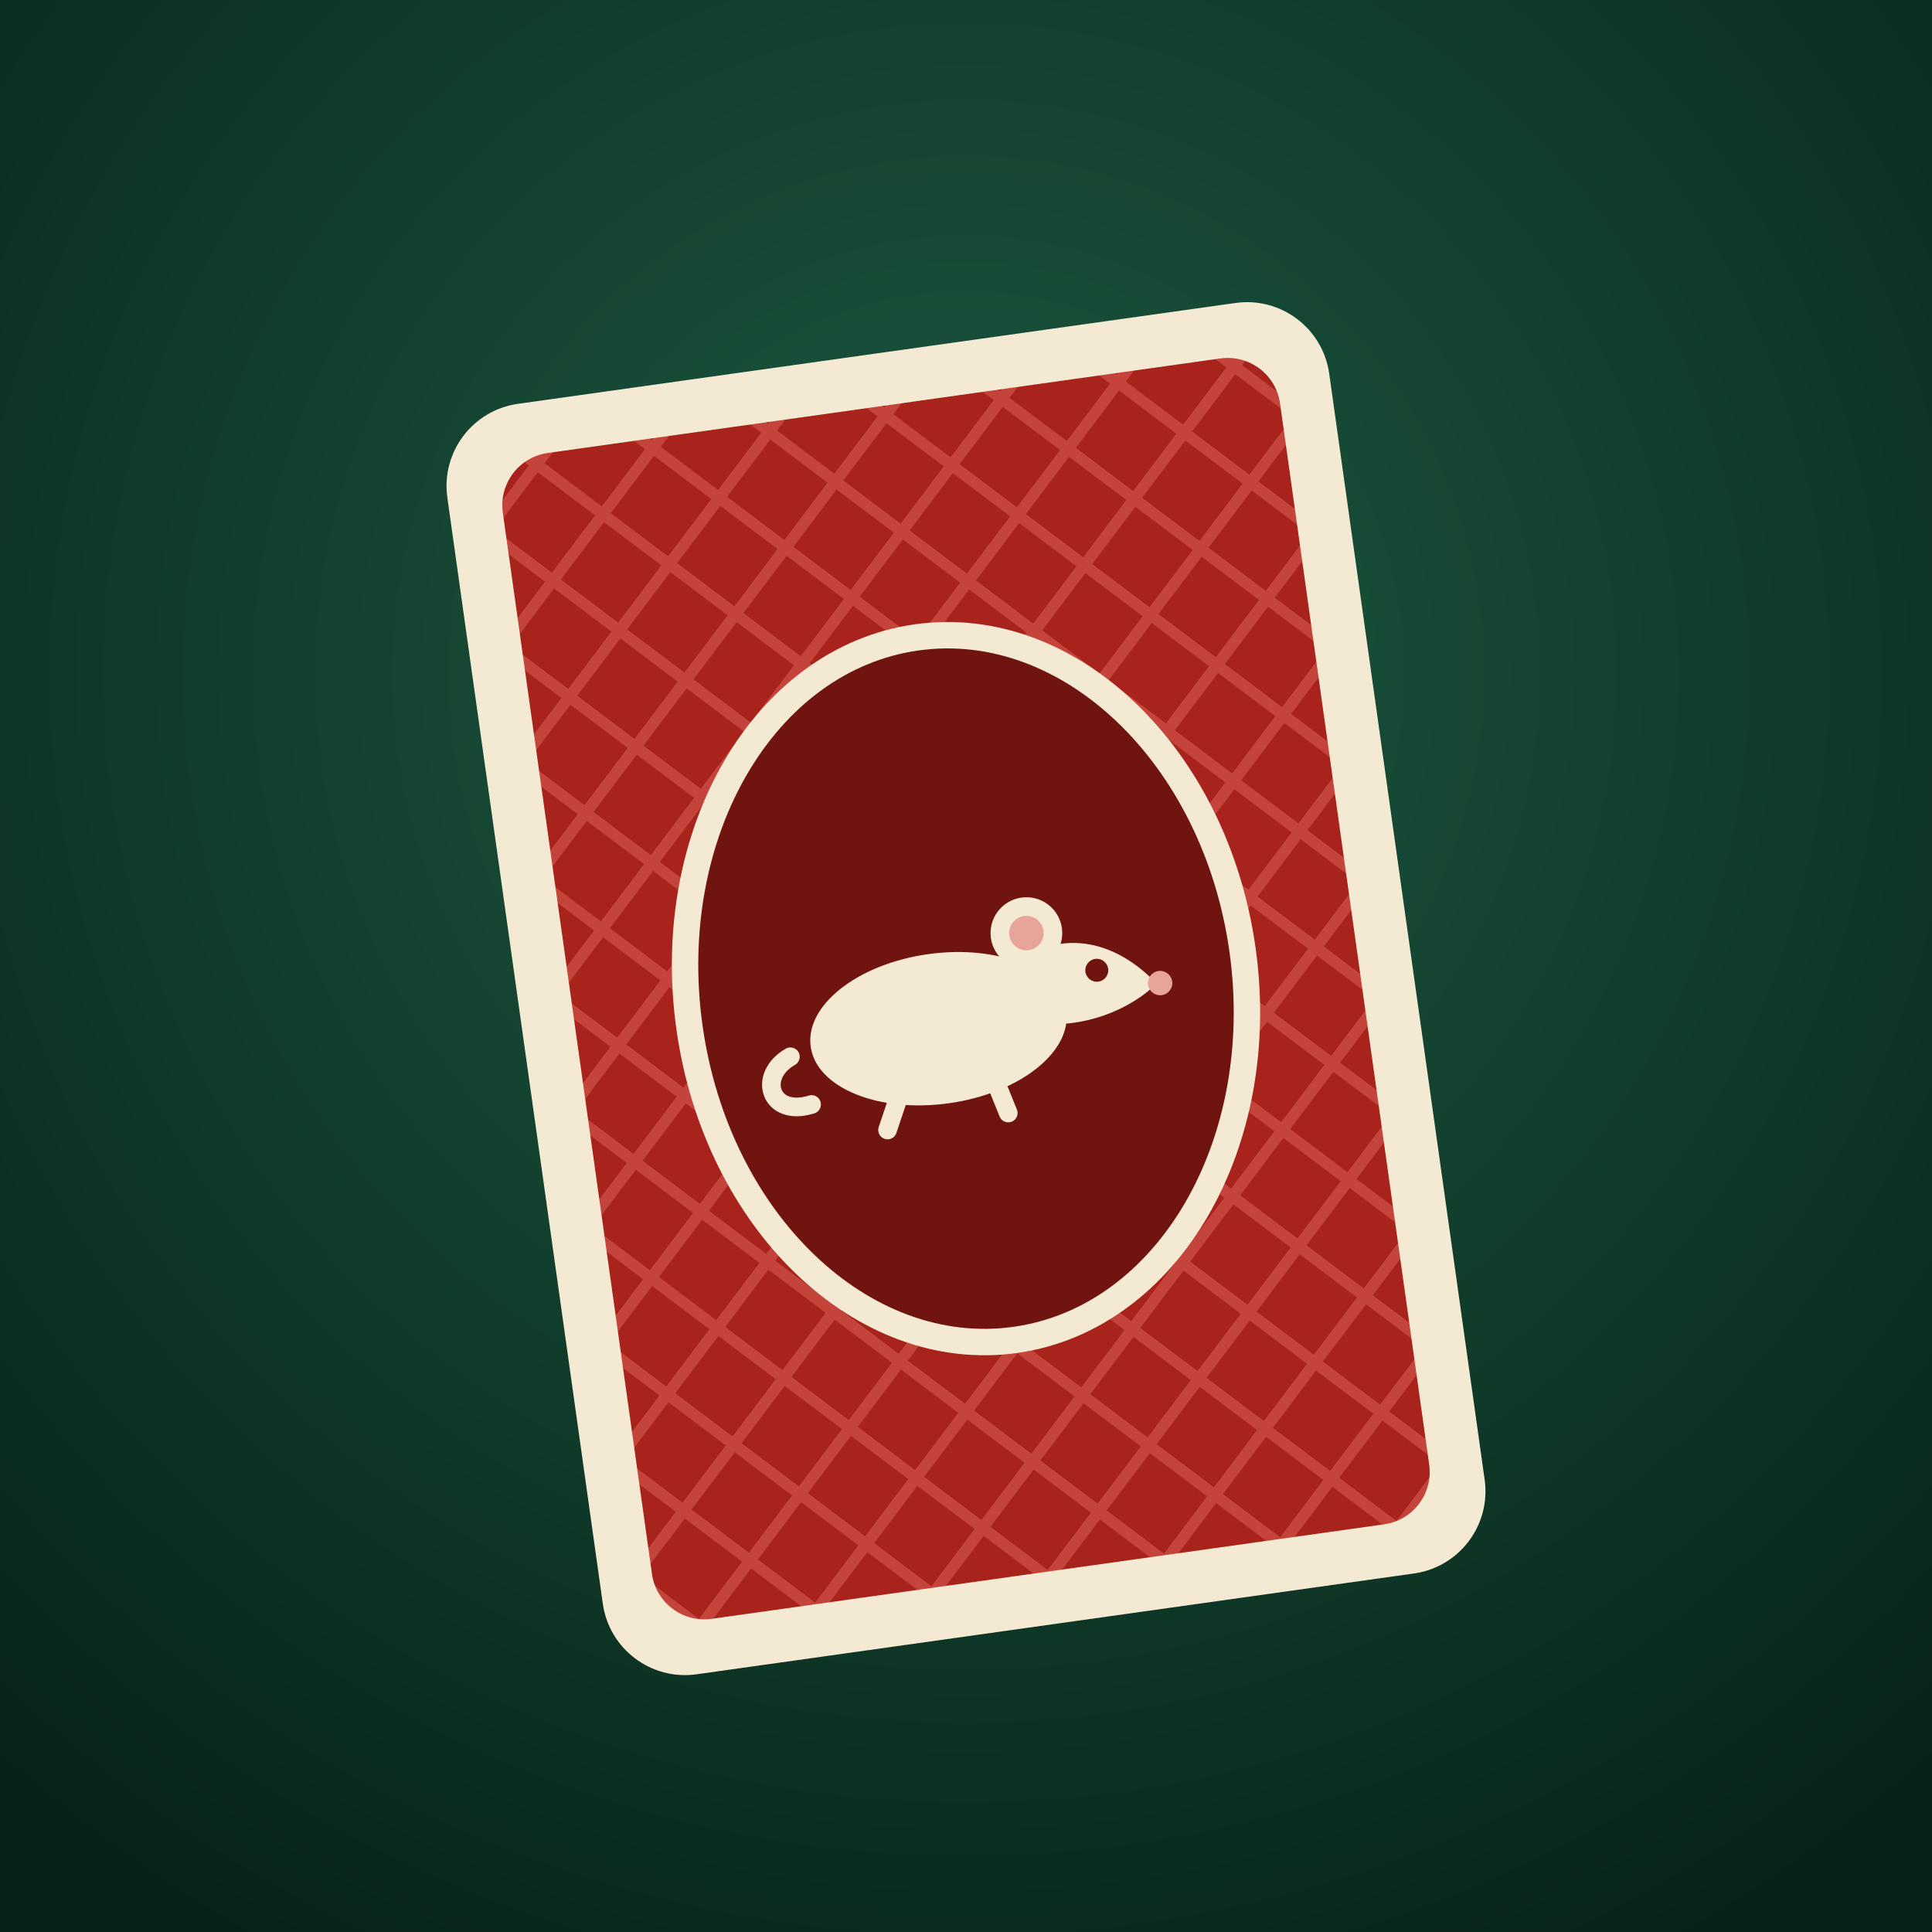
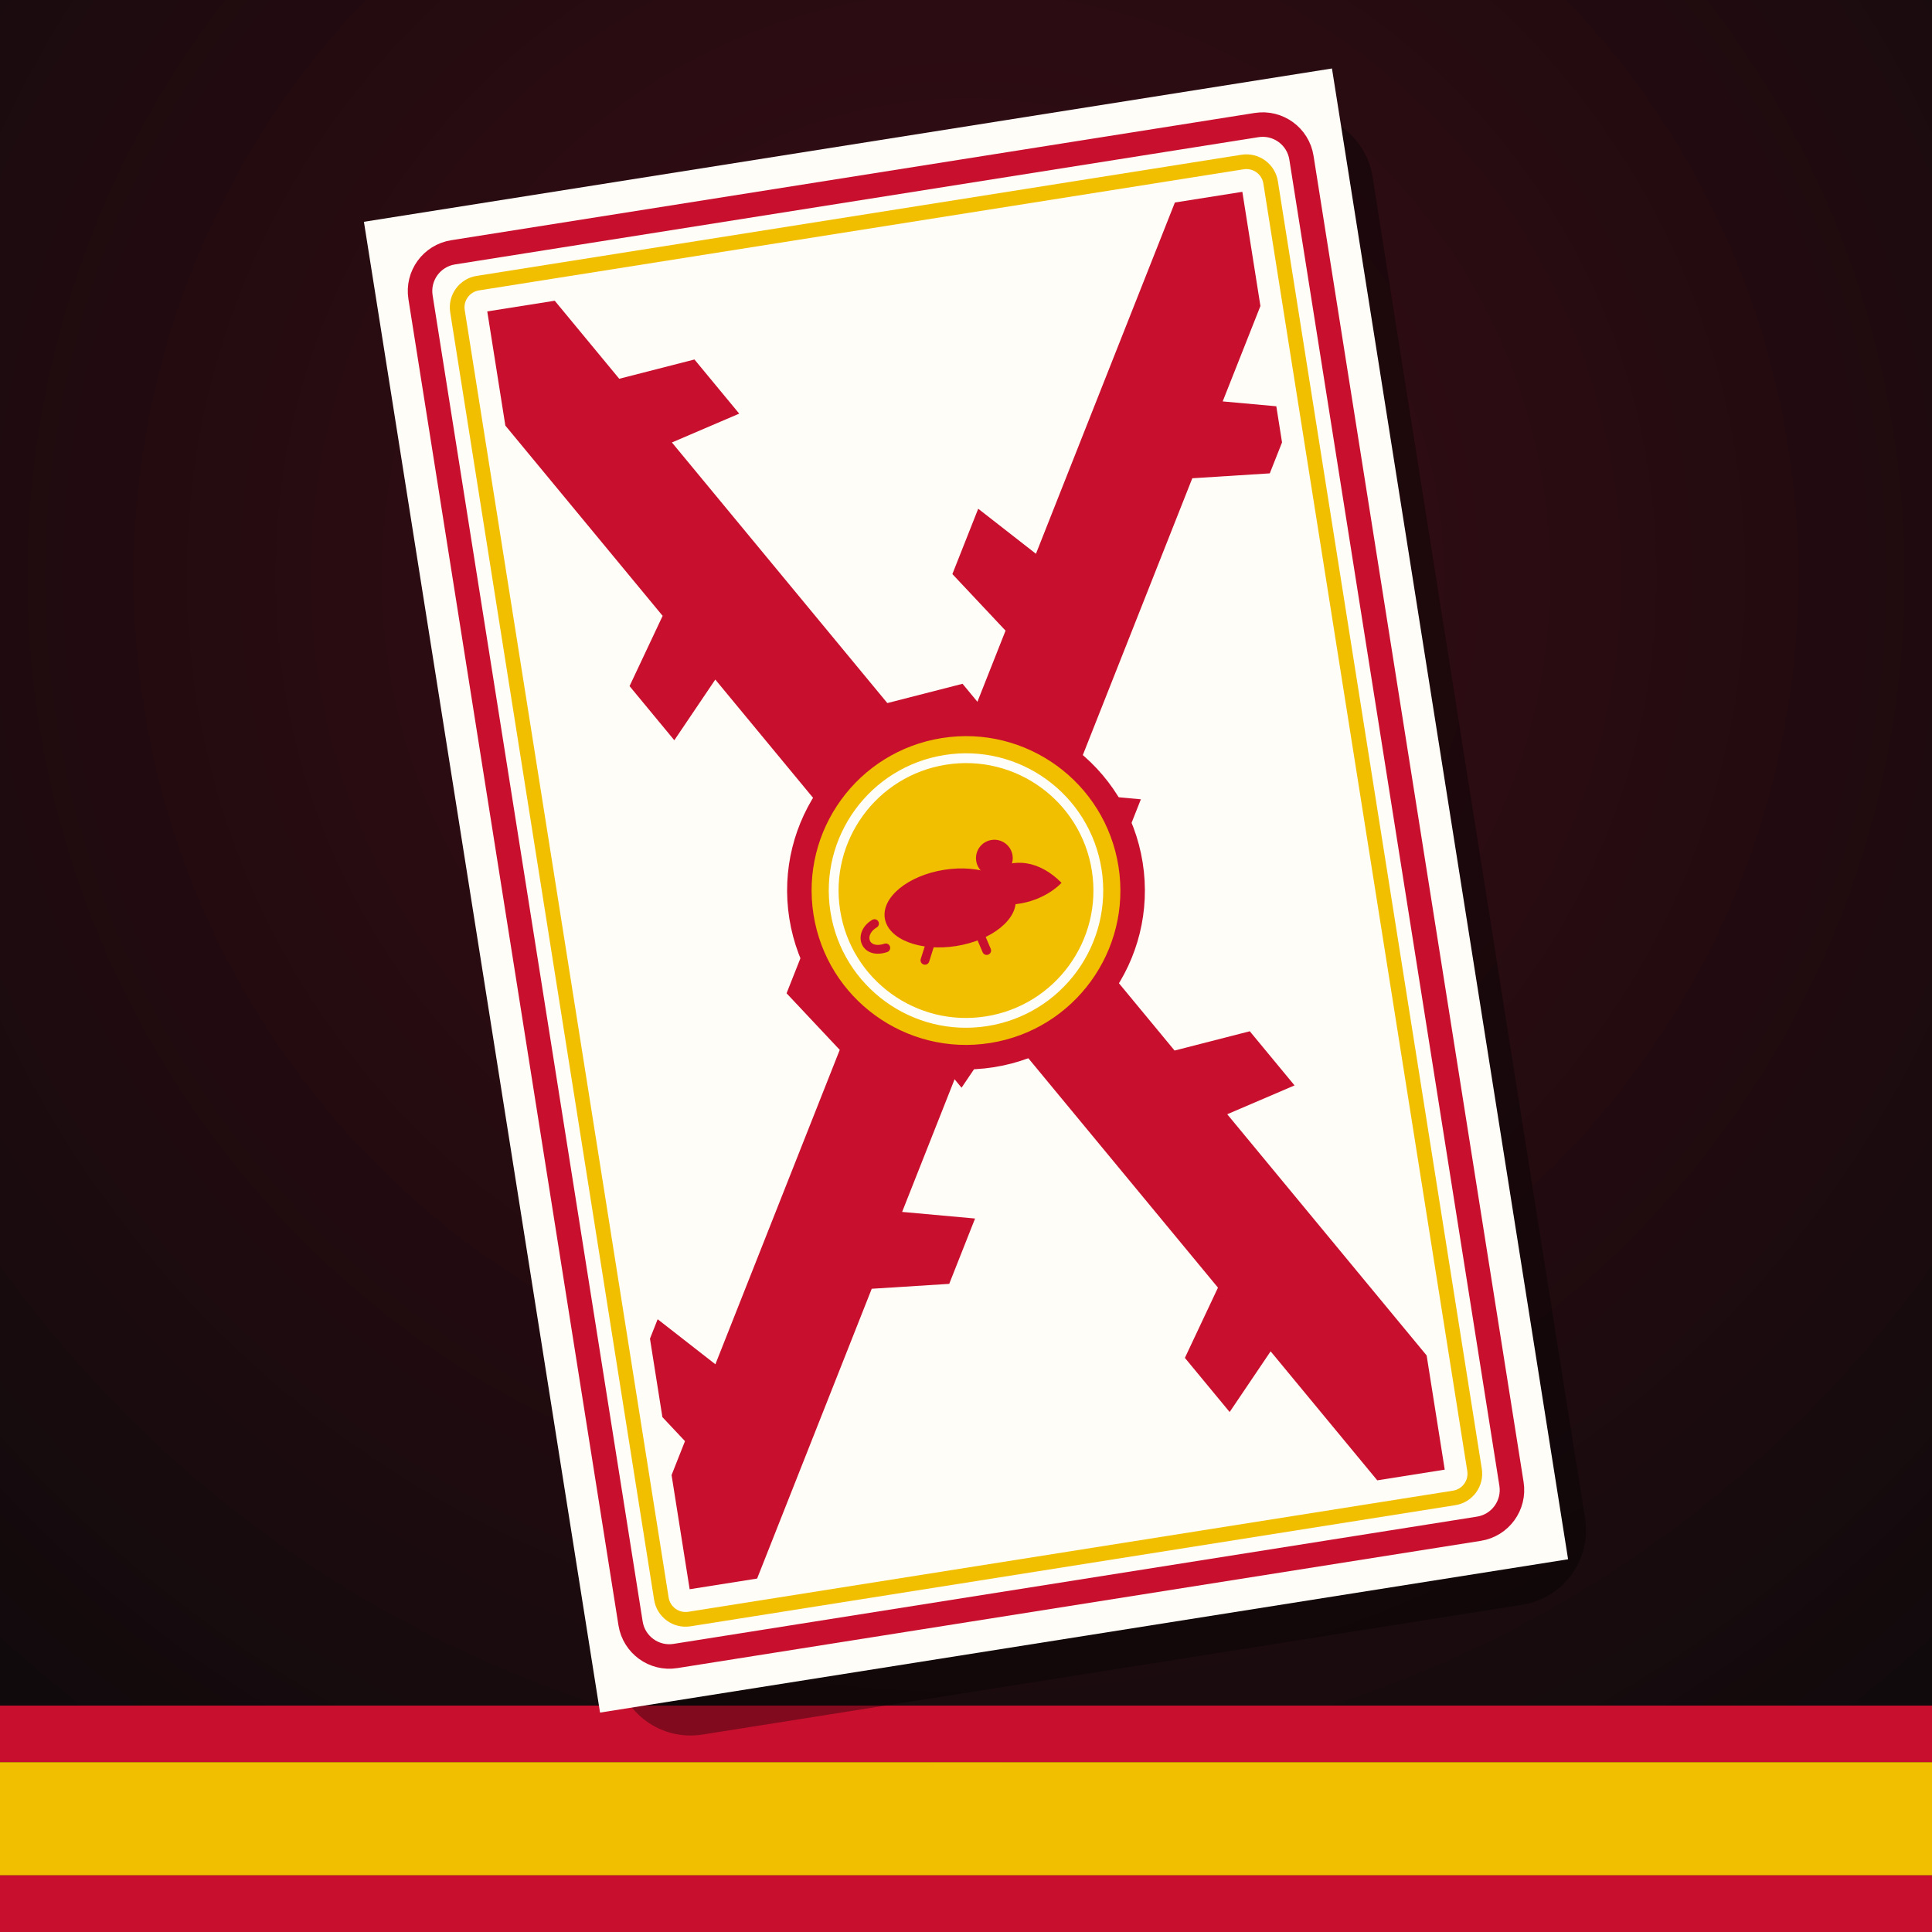
<svg xmlns="http://www.w3.org/2000/svg" viewBox="0 0 512 512">
  <defs>
-     <radialGradient id="tapete" cx="50%" cy="35%" r="75%">
-       <stop offset="0" stop-color="#1c5a42" />
-       <stop offset="1" stop-color="#072318" />
+     <radialGradient id="f" cx="50%" cy="30%" r="80%">
+       <stop offset="0" stop-color="#3a0d16" />
+       <stop offset="1" stop-color="#0e0a0b" />
    </radialGradient>
-     <pattern id="rombo" width="22" height="22" patternUnits="userSpaceOnUse" patternTransform="rotate(45)">
-       <rect width="22" height="22" fill="#a8231b" />
-       <rect width="3" height="22" fill="#c4433a" />
-       <rect width="22" height="3" fill="#c4433a" />
-     </pattern>
  </defs>
-   <rect width="512" height="512" fill="url(#tapete)" />
-   <g transform="translate(256 262) rotate(-8)">
-     <rect x="-118" y="-170" width="236" height="340" rx="22" fill="#f4ead3" />
-     <rect x="-104" y="-156" width="208" height="312" rx="14" fill="url(#rombo)" />
-     <ellipse cx="0" cy="0" rx="74" ry="94" fill="#6f140f" stroke="#f4ead3" stroke-width="7" />
-     <g transform="translate(-60 -38) scale(1.9)" fill="#f4ead3">
-       <path d="M8 33c-6 1-7-5-2-7" stroke="#f4ead3" stroke-width="2.6" fill="none" stroke-linecap="round" />
-       <ellipse cx="27" cy="25" rx="18" ry="10.5" />
-       <path d="M40 17c6-3 13-1 18 6-4 3-11 5-18 3z" />
-       <circle cx="41" cy="13.5" r="5" />
-       <circle cx="41" cy="13.5" r="2.4" fill="#e6a49b" />
-       <circle cx="50" cy="20" r="1.6" fill="#6f140f" />
-       <circle cx="58.5" cy="23" r="1.7" fill="#e6a49b" />
-       <path d="M20 34l-2 4M34 34l1 4" stroke="#f4ead3" stroke-width="2.6" stroke-linecap="round" />
-     </g>
+   <rect width="512" height="512" fill="url(#f)" />
+   <rect y="452" width="512" height="15" fill="#c8102e" />
+   <rect y="467" width="512" height="30" fill="#f1bf00" />
+   <rect y="497" width="512" height="15" fill="#c8102e" />
+   <g transform="translate(256 236) rotate(-9) translate(-130 -200)">
+     <rect x="6" y="10" width="260" height="400" rx="20" fill="#000" opacity=".35" />
+     <svg width="260" height="400" viewBox="0 0 200 308">
+       <rect width="200" height="308" fill="#fffdf7" />
+       <rect x="9" y="9" width="182" height="290" rx="8" fill="none" stroke="#c8102e" stroke-width="5" />
+       <rect x="16" y="16" width="168" height="276" rx="5" fill="none" stroke="#f1bf00" stroke-width="3" />
+       <svg x="22" y="22" width="156" height="264" viewBox="0 0 156 264">
+         <g transform="translate(78 132)" fill="#c8102e">
+           <path transform="rotate(59.42077)" d="M-153.323 -12H153.323V12H-153.323ZM-125.572 -12L-118.825 -26.336L-104.49 -26.336L-108.706 -12ZM-82.641 12L-75.895 26.336L-61.559 26.336L-65.776 12ZM-39.711 -12L-32.964 -26.336L-18.629 -26.336L-22.845 -12ZM9.353 12L16.099 26.336L30.435 26.336L26.218 12ZM52.283 -12L59.029 -26.336L73.365 -26.336L69.149 -12ZM95.214 12L101.96 26.336L116.296 26.336L112.079 12Z" />
+           <path transform="rotate(-59.42077)" d="M-153.323 -12H153.323V12H-153.323ZM-125.572 -12L-118.825 -26.336L-104.49 -26.336L-108.706 -12ZM-82.641 12L-75.895 26.336L-61.559 26.336L-65.776 12ZM-39.711 -12L-32.964 -26.336L-18.629 -26.336L-22.845 -12ZM9.353 12L16.099 26.336L30.435 26.336L26.218 12ZM52.283 -12L59.029 -26.336L73.365 -26.336L69.149 -12ZM95.214 12L101.96 26.336L116.296 26.336L112.079 12Z" />
+         </g>
+       </svg>
+       <circle cx="100" cy="154" r="34" fill="#f1bf00" stroke="#c8102e" stroke-width="5" />
+       <circle cx="100" cy="154" r="27" fill="none" stroke="#fffdf7" stroke-width="2" />
+       <svg x="76" y="138" width="48" height="32" viewBox="0 0 64 42" fill="#c8102e" color="#c8102e">
+         <path d="M8 33c-6 1-7-5-2-7" stroke="currentColor" stroke-width="2.4" fill="none" stroke-linecap="round" />
+         <ellipse cx="27" cy="25" rx="18" ry="10.5" />
+         <path d="M40 17c6-3 13-1 18 6-4 3-11 5-18 3z" />
+         <circle cx="41" cy="13.5" r="5" />
+         <path d="M20 34l-2 4M34 34l1 4" stroke="currentColor" stroke-width="2.4" stroke-linecap="round" />
+       </svg>
+     </svg>
  </g>
</svg>
